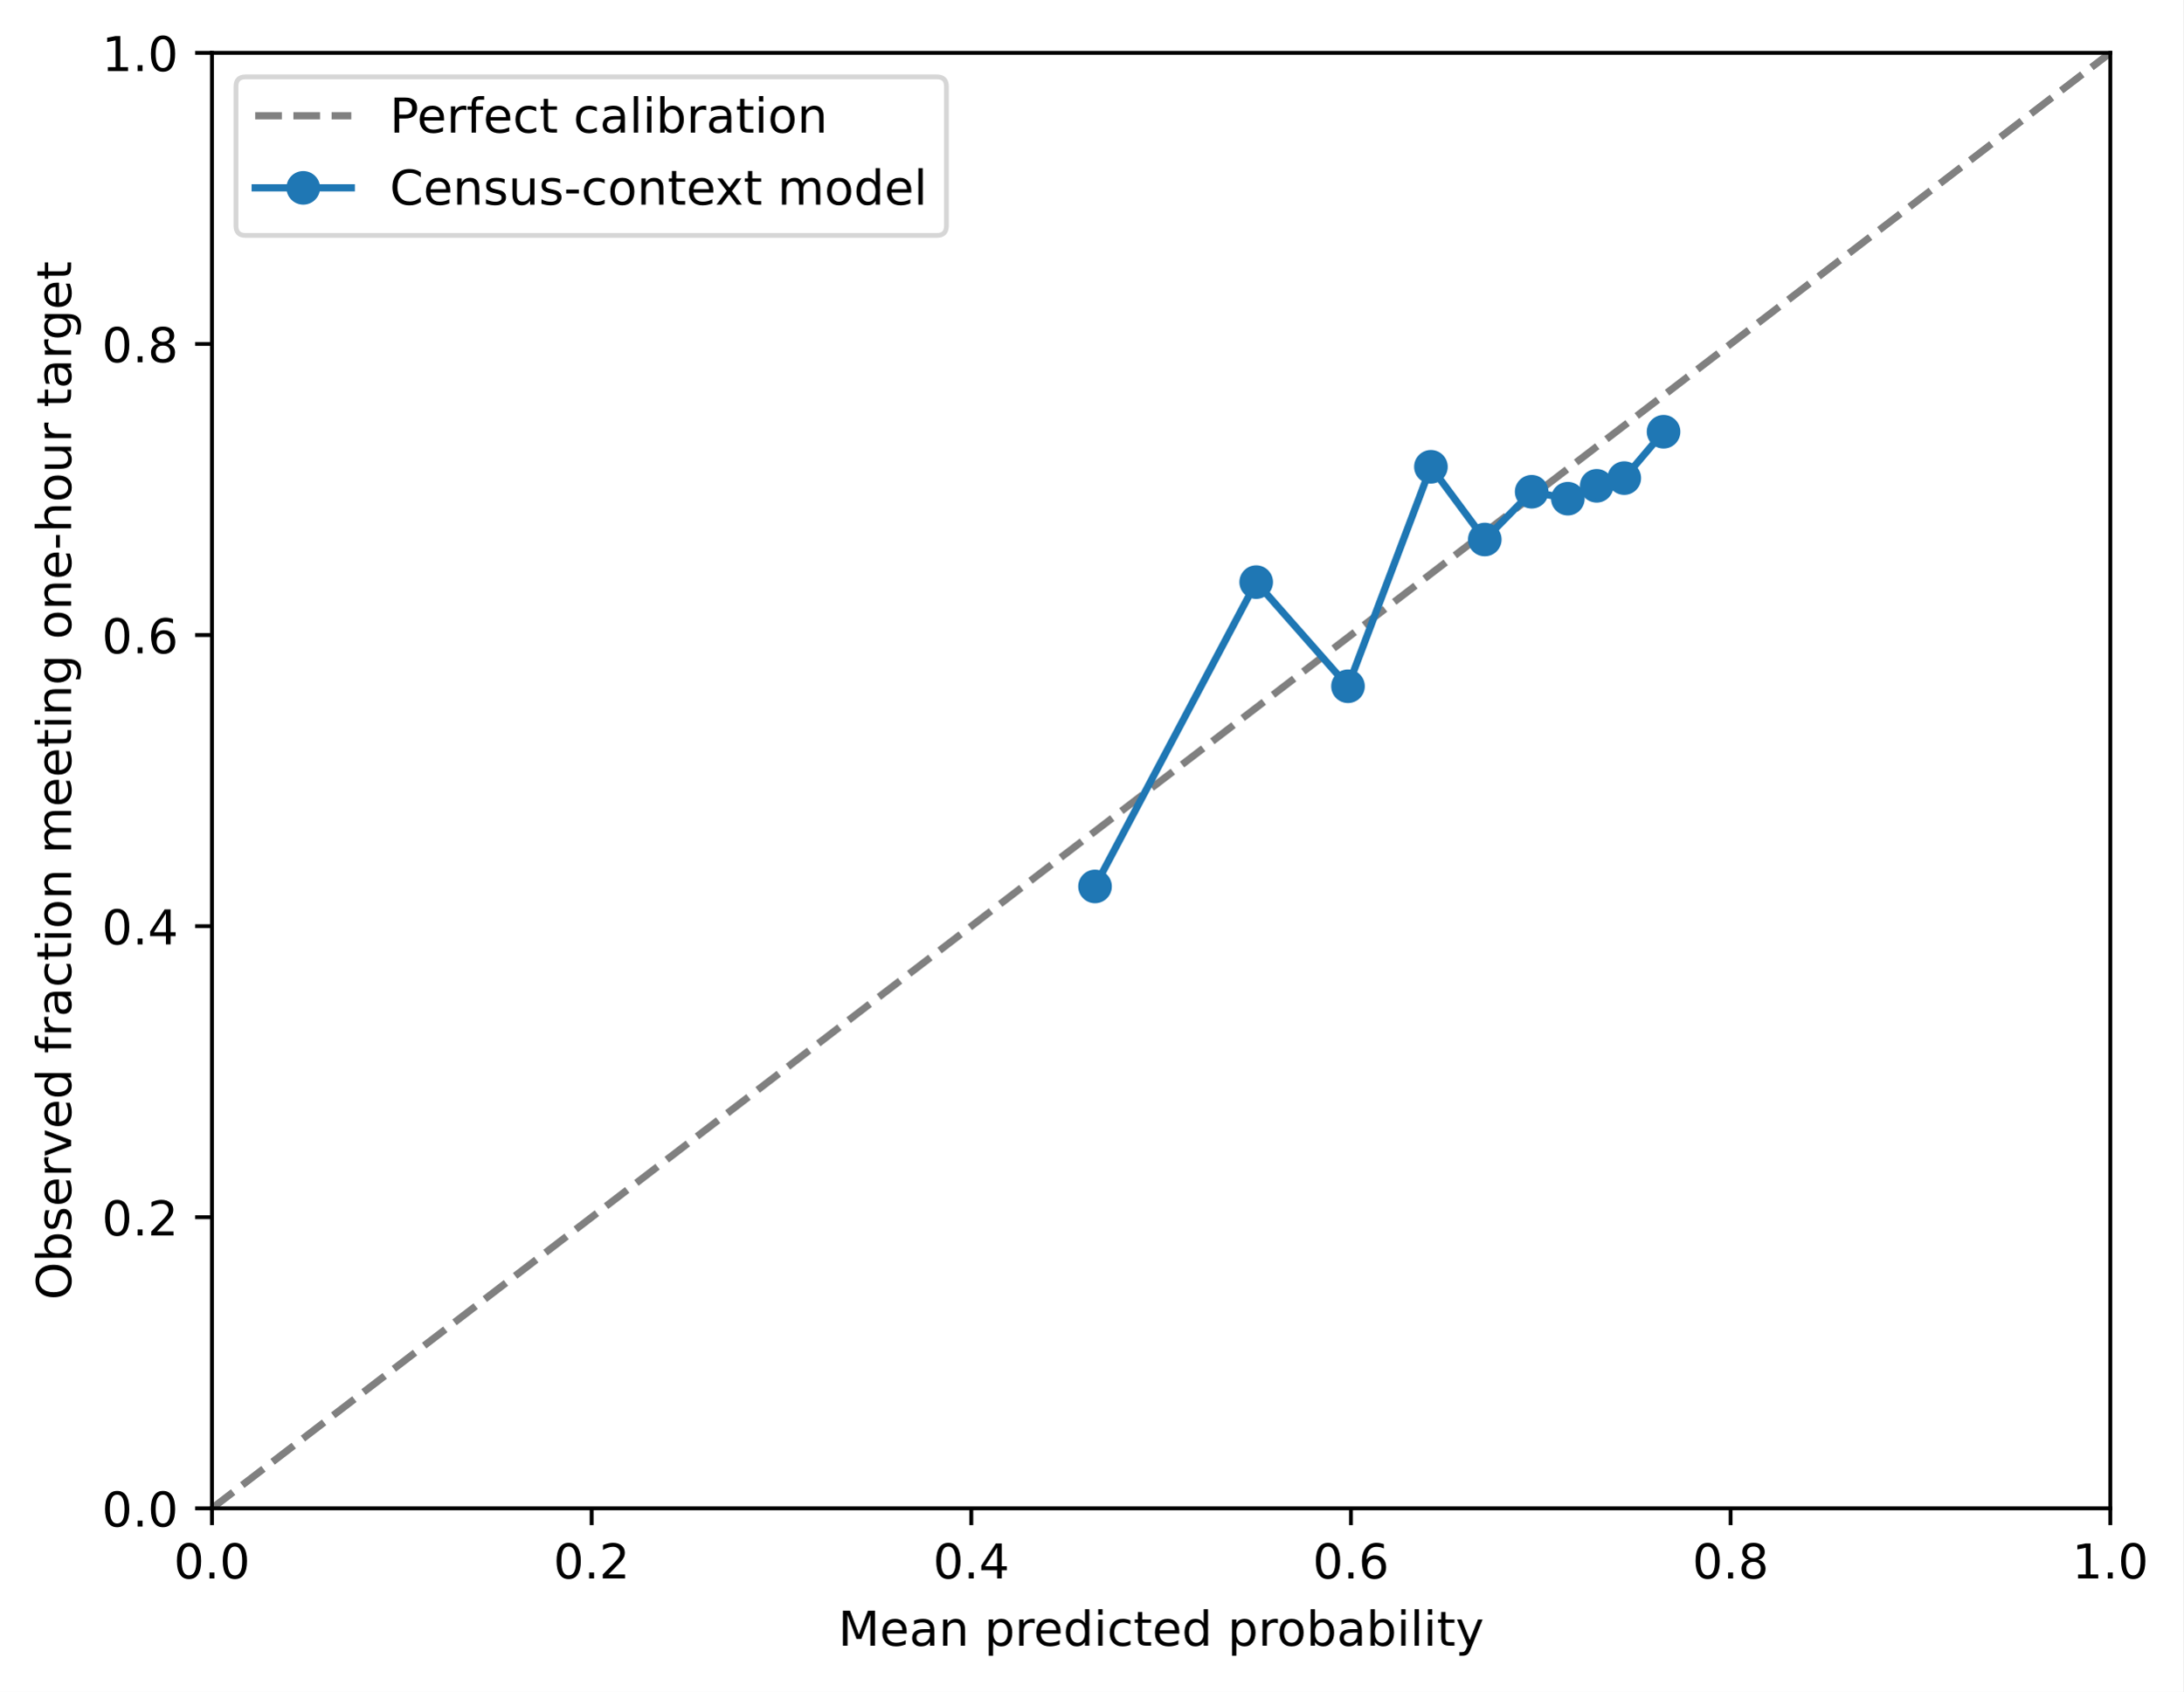
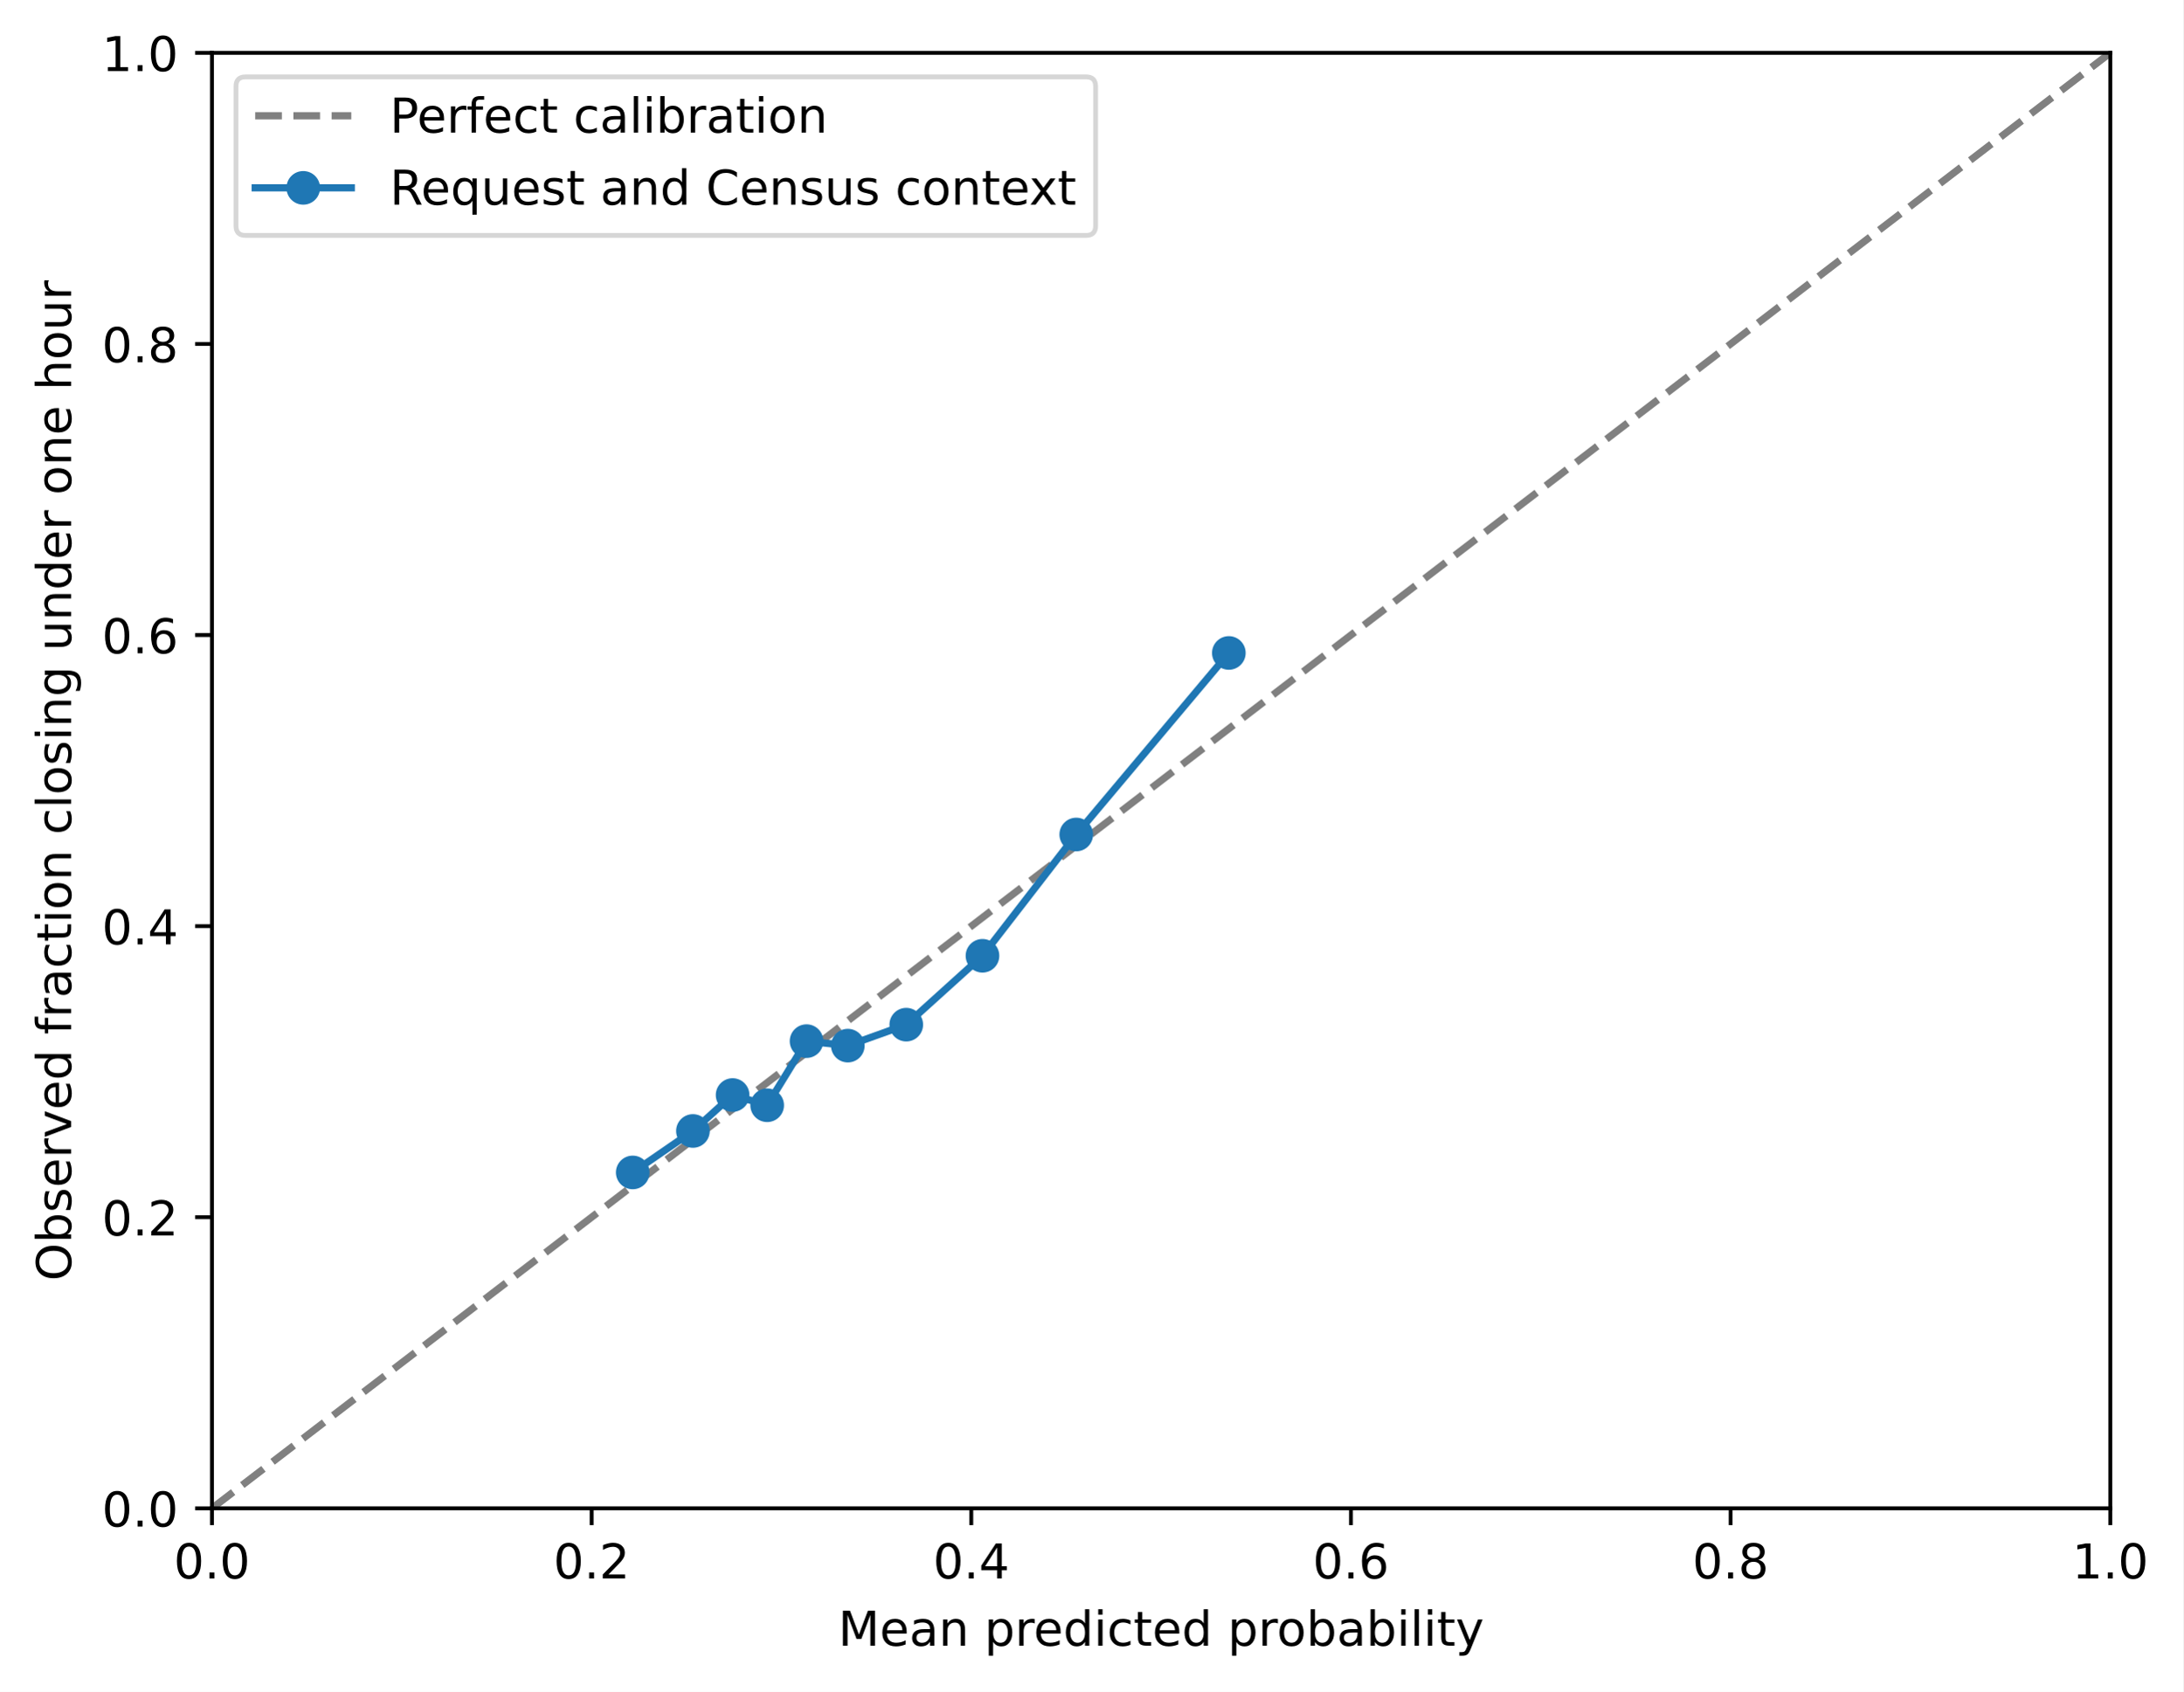
<svg xmlns="http://www.w3.org/2000/svg" xmlns:xlink="http://www.w3.org/1999/xlink" width="454.303pt" height="352.148pt" viewBox="0 0 454.303 352.148" version="1.1">
  <defs>
    <style type="text/css">*{stroke-linejoin: round; stroke-linecap: butt}</style>
  </defs>
  <g id="figure_1">
    <g id="patch_1">
      <path d="M 0 352.148  L 454.303 352.148  L 454.303 0  L 0 0  z " style="fill: #ffffff" />
    </g>
    <g id="axes_1">
      <g id="patch_2">
        <path d="M 44.104 313.948  L 439.152 313.948  L 439.152 10.999  L 44.104 10.999  z " style="fill: #ffffff" />
      </g>
      <g id="matplotlib.axis_1">
        <g id="xtick_1">
          <g id="line2d_1">
            <defs>
-               <path id="m0e00aff0df" d="M 0 0  L 0 3.5  " style="stroke: #000000; stroke-width: 0.8" />
-             </defs>
-             <g>
-               <use xlink:href="#m0e00aff0df" x="44.104" y="313.948" style="stroke: #000000; stroke-width: 0.8" />
+               <path id="m2493b8c29c" d="M 0 0  L 0 3.5  " style="stroke: #000000; stroke-width: 0.8" />
+             </defs>
+             <g>
+               <use xlink:href="#m2493b8c29c" x="44.104" y="313.948" style="stroke: #000000; stroke-width: 0.8" />
            </g>
          </g>
          <g id="text_1">
            <g transform="translate(36.15234 328.5453) scale(0.1 -0.1)">
              <defs>
                <path id="DejaVuSans-13" d="M 2034 4250  Q 1547 4250 1301 3770  Q 1056 3291 1056 2328  Q 1056 1369 1301 889  Q 1547 409 2034 409  Q 2525 409 2770 889  Q 3016 1369 3016 2328  Q 3016 3291 2770 3770  Q 2525 4250 2034 4250  z M 2034 4750  Q 2819 4750 3233 4129  Q 3647 3509 3647 2328  Q 3647 1150 3233 529  Q 2819 -91 2034 -91  Q 1250 -91 836 529  Q 422 1150 422 2328  Q 422 3509 836 4129  Q 1250 4750 2034 4750  z " transform="scale(0.015625)" />
                <path id="DejaVuSans-11" d="M 684 794  L 1344 794  L 1344 0  L 684 0  L 684 794  z " transform="scale(0.015625)" />
              </defs>
              <use xlink:href="#DejaVuSans-13" />
              <use xlink:href="#DejaVuSans-11" transform="translate(63.625 0)" />
              <use xlink:href="#DejaVuSans-13" transform="translate(95.40625 0)" />
            </g>
          </g>
        </g>
        <g id="xtick_2">
          <g id="line2d_2">
            <g>
-               <use xlink:href="#m0e00aff0df" x="123.113" y="313.948" style="stroke: #000000; stroke-width: 0.8" />
+               <use xlink:href="#m2493b8c29c" x="123.113" y="313.948" style="stroke: #000000; stroke-width: 0.8" />
            </g>
          </g>
          <g id="text_2">
            <g transform="translate(115.1619 328.5453) scale(0.1 -0.1)">
              <defs>
                <path id="DejaVuSans-15" d="M 1228 531  L 3431 531  L 3431 0  L 469 0  L 469 531  Q 828 903 1448 1529  Q 2069 2156 2228 2338  Q 2531 2678 2651 2914  Q 2772 3150 2772 3378  Q 2772 3750 2511 3984  Q 2250 4219 1831 4219  Q 1534 4219 1204 4116  Q 875 4013 500 3803  L 500 4441  Q 881 4594 1212 4672  Q 1544 4750 1819 4750  Q 2544 4750 2975 4387  Q 3406 4025 3406 3419  Q 3406 3131 3298 2873  Q 3191 2616 2906 2266  Q 2828 2175 2409 1742  Q 1991 1309 1228 531  z " transform="scale(0.015625)" />
              </defs>
              <use xlink:href="#DejaVuSans-13" />
              <use xlink:href="#DejaVuSans-11" transform="translate(63.625 0)" />
              <use xlink:href="#DejaVuSans-15" transform="translate(95.40625 0)" />
            </g>
          </g>
        </g>
        <g id="xtick_3">
          <g id="line2d_3">
            <g>
-               <use xlink:href="#m0e00aff0df" x="202.123" y="313.948" style="stroke: #000000; stroke-width: 0.8" />
+               <use xlink:href="#m2493b8c29c" x="202.123" y="313.948" style="stroke: #000000; stroke-width: 0.8" />
            </g>
          </g>
          <g id="text_3">
            <g transform="translate(194.1714 328.5453) scale(0.1 -0.1)">
              <defs>
                <path id="DejaVuSans-17" d="M 2419 4116  L 825 1625  L 2419 1625  L 2419 4116  z M 2253 4666  L 3047 4666  L 3047 1625  L 3713 1625  L 3713 1100  L 3047 1100  L 3047 0  L 2419 0  L 2419 1100  L 313 1100  L 313 1709  L 2253 4666  z " transform="scale(0.015625)" />
              </defs>
              <use xlink:href="#DejaVuSans-13" />
              <use xlink:href="#DejaVuSans-11" transform="translate(63.625 0)" />
              <use xlink:href="#DejaVuSans-17" transform="translate(95.40625 0)" />
            </g>
          </g>
        </g>
        <g id="xtick_4">
          <g id="line2d_4">
            <g>
-               <use xlink:href="#m0e00aff0df" x="281.132" y="313.948" style="stroke: #000000; stroke-width: 0.8" />
+               <use xlink:href="#m2493b8c29c" x="281.132" y="313.948" style="stroke: #000000; stroke-width: 0.8" />
            </g>
          </g>
          <g id="text_4">
            <g transform="translate(273.1809 328.5453) scale(0.1 -0.1)">
              <defs>
                <path id="DejaVuSans-19" d="M 2113 2584  Q 1688 2584 1439 2293  Q 1191 2003 1191 1497  Q 1191 994 1439 701  Q 1688 409 2113 409  Q 2538 409 2786 701  Q 3034 994 3034 1497  Q 3034 2003 2786 2293  Q 2538 2584 2113 2584  z M 3366 4563  L 3366 3988  Q 3128 4100 2886 4159  Q 2644 4219 2406 4219  Q 1781 4219 1451 3797  Q 1122 3375 1075 2522  Q 1259 2794 1537 2939  Q 1816 3084 2150 3084  Q 2853 3084 3261 2657  Q 3669 2231 3669 1497  Q 3669 778 3244 343  Q 2819 -91 2113 -91  Q 1303 -91 875 529  Q 447 1150 447 2328  Q 447 3434 972 4092  Q 1497 4750 2381 4750  Q 2619 4750 2861 4703  Q 3103 4656 3366 4563  z " transform="scale(0.015625)" />
              </defs>
              <use xlink:href="#DejaVuSans-13" />
              <use xlink:href="#DejaVuSans-11" transform="translate(63.625 0)" />
              <use xlink:href="#DejaVuSans-19" transform="translate(95.40625 0)" />
            </g>
          </g>
        </g>
        <g id="xtick_5">
          <g id="line2d_5">
            <g>
-               <use xlink:href="#m0e00aff0df" x="360.142" y="313.948" style="stroke: #000000; stroke-width: 0.8" />
+               <use xlink:href="#m2493b8c29c" x="360.142" y="313.948" style="stroke: #000000; stroke-width: 0.8" />
            </g>
          </g>
          <g id="text_5">
            <g transform="translate(352.1905 328.5453) scale(0.1 -0.1)">
              <defs>
                <path id="DejaVuSans-1b" d="M 2034 2216  Q 1584 2216 1326 1975  Q 1069 1734 1069 1313  Q 1069 891 1326 650  Q 1584 409 2034 409  Q 2484 409 2743 651  Q 3003 894 3003 1313  Q 3003 1734 2745 1975  Q 2488 2216 2034 2216  z M 1403 2484  Q 997 2584 770 2862  Q 544 3141 544 3541  Q 544 4100 942 4425  Q 1341 4750 2034 4750  Q 2731 4750 3128 4425  Q 3525 4100 3525 3541  Q 3525 3141 3298 2862  Q 3072 2584 2669 2484  Q 3125 2378 3379 2068  Q 3634 1759 3634 1313  Q 3634 634 3220 271  Q 2806 -91 2034 -91  Q 1263 -91 848 271  Q 434 634 434 1313  Q 434 1759 690 2068  Q 947 2378 1403 2484  z M 1172 3481  Q 1172 3119 1398 2916  Q 1625 2713 2034 2713  Q 2441 2713 2670 2916  Q 2900 3119 2900 3481  Q 2900 3844 2670 4047  Q 2441 4250 2034 4250  Q 1625 4250 1398 4047  Q 1172 3844 1172 3481  z " transform="scale(0.015625)" />
              </defs>
              <use xlink:href="#DejaVuSans-13" />
              <use xlink:href="#DejaVuSans-11" transform="translate(63.625 0)" />
              <use xlink:href="#DejaVuSans-1b" transform="translate(95.40625 0)" />
            </g>
          </g>
        </g>
        <g id="xtick_6">
          <g id="line2d_6">
            <g>
-               <use xlink:href="#m0e00aff0df" x="439.152" y="313.948" style="stroke: #000000; stroke-width: 0.8" />
+               <use xlink:href="#m2493b8c29c" x="439.152" y="313.948" style="stroke: #000000; stroke-width: 0.8" />
            </g>
          </g>
          <g id="text_6">
            <g transform="translate(431.2 328.5453) scale(0.1 -0.1)">
              <defs>
                <path id="DejaVuSans-14" d="M 794 531  L 1825 531  L 1825 4091  L 703 3866  L 703 4441  L 1819 4666  L 2450 4666  L 2450 531  L 3481 531  L 3481 0  L 794 0  L 794 531  z " transform="scale(0.015625)" />
              </defs>
              <use xlink:href="#DejaVuSans-14" />
              <use xlink:href="#DejaVuSans-11" transform="translate(63.625 0)" />
              <use xlink:href="#DejaVuSans-13" transform="translate(95.40625 0)" />
            </g>
          </g>
        </g>
        <g id="text_7">
          <g transform="translate(174.4285 342.5461) scale(0.1 -0.1)">
            <defs>
              <path id="DejaVuSans-30" d="M 628 4666  L 1569 4666  L 2759 1491  L 3956 4666  L 4897 4666  L 4897 0  L 4281 0  L 4281 4097  L 3078 897  L 2444 897  L 1241 4097  L 1241 0  L 628 0  L 628 4666  z " transform="scale(0.015625)" />
              <path id="DejaVuSans-48" d="M 3597 1894  L 3597 1613  L 953 1613  Q 991 1019 1311 708  Q 1631 397 2203 397  Q 2534 397 2845 478  Q 3156 559 3463 722  L 3463 178  Q 3153 47 2828 -22  Q 2503 -91 2169 -91  Q 1331 -91 842 396  Q 353 884 353 1716  Q 353 2575 817 3079  Q 1281 3584 2069 3584  Q 2775 3584 3186 3129  Q 3597 2675 3597 1894  z M 3022 2063  Q 3016 2534 2758 2815  Q 2500 3097 2075 3097  Q 1594 3097 1305 2825  Q 1016 2553 972 2059  L 3022 2063  z " transform="scale(0.015625)" />
              <path id="DejaVuSans-44" d="M 2194 1759  Q 1497 1759 1228 1600  Q 959 1441 959 1056  Q 959 750 1161 570  Q 1363 391 1709 391  Q 2188 391 2477 730  Q 2766 1069 2766 1631  L 2766 1759  L 2194 1759  z M 3341 1997  L 3341 0  L 2766 0  L 2766 531  Q 2569 213 2275 61  Q 1981 -91 1556 -91  Q 1019 -91 701 211  Q 384 513 384 1019  Q 384 1609 779 1909  Q 1175 2209 1959 2209  L 2766 2209  L 2766 2266  Q 2766 2663 2505 2880  Q 2244 3097 1772 3097  Q 1472 3097 1187 3025  Q 903 2953 641 2809  L 641 3341  Q 956 3463 1253 3523  Q 1550 3584 1831 3584  Q 2591 3584 2966 3190  Q 3341 2797 3341 1997  z " transform="scale(0.015625)" />
              <path id="DejaVuSans-51" d="M 3513 2113  L 3513 0  L 2938 0  L 2938 2094  Q 2938 2591 2744 2837  Q 2550 3084 2163 3084  Q 1697 3084 1428 2787  Q 1159 2491 1159 1978  L 1159 0  L 581 0  L 581 3500  L 1159 3500  L 1159 2956  Q 1366 3272 1645 3428  Q 1925 3584 2291 3584  Q 2894 3584 3203 3211  Q 3513 2838 3513 2113  z " transform="scale(0.015625)" />
              <path id="DejaVuSans-3" transform="scale(0.015625)" />
              <path id="DejaVuSans-53" d="M 1159 525  L 1159 -1331  L 581 -1331  L 581 3500  L 1159 3500  L 1159 2969  Q 1341 3281 1617 3432  Q 1894 3584 2278 3584  Q 2916 3584 3314 3078  Q 3713 2572 3713 1747  Q 3713 922 3314 415  Q 2916 -91 2278 -91  Q 1894 -91 1617 61  Q 1341 213 1159 525  z M 3116 1747  Q 3116 2381 2855 2742  Q 2594 3103 2138 3103  Q 1681 3103 1420 2742  Q 1159 2381 1159 1747  Q 1159 1113 1420 752  Q 1681 391 2138 391  Q 2594 391 2855 752  Q 3116 1113 3116 1747  z " transform="scale(0.015625)" />
              <path id="DejaVuSans-55" d="M 2631 2963  Q 2534 3019 2420 3045  Q 2306 3072 2169 3072  Q 1681 3072 1420 2755  Q 1159 2438 1159 1844  L 1159 0  L 581 0  L 581 3500  L 1159 3500  L 1159 2956  Q 1341 3275 1631 3429  Q 1922 3584 2338 3584  Q 2397 3584 2469 3576  Q 2541 3569 2628 3553  L 2631 2963  z " transform="scale(0.015625)" />
              <path id="DejaVuSans-47" d="M 2906 2969  L 2906 4863  L 3481 4863  L 3481 0  L 2906 0  L 2906 525  Q 2725 213 2448 61  Q 2172 -91 1784 -91  Q 1150 -91 751 415  Q 353 922 353 1747  Q 353 2572 751 3078  Q 1150 3584 1784 3584  Q 2172 3584 2448 3432  Q 2725 3281 2906 2969  z M 947 1747  Q 947 1113 1208 752  Q 1469 391 1925 391  Q 2381 391 2643 752  Q 2906 1113 2906 1747  Q 2906 2381 2643 2742  Q 2381 3103 1925 3103  Q 1469 3103 1208 2742  Q 947 2381 947 1747  z " transform="scale(0.015625)" />
              <path id="DejaVuSans-4c" d="M 603 3500  L 1178 3500  L 1178 0  L 603 0  L 603 3500  z M 603 4863  L 1178 4863  L 1178 4134  L 603 4134  L 603 4863  z " transform="scale(0.015625)" />
              <path id="DejaVuSans-46" d="M 3122 3366  L 3122 2828  Q 2878 2963 2633 3030  Q 2388 3097 2138 3097  Q 1578 3097 1268 2742  Q 959 2388 959 1747  Q 959 1106 1268 751  Q 1578 397 2138 397  Q 2388 397 2633 464  Q 2878 531 3122 666  L 3122 134  Q 2881 22 2623 -34  Q 2366 -91 2075 -91  Q 1284 -91 818 406  Q 353 903 353 1747  Q 353 2603 823 3093  Q 1294 3584 2113 3584  Q 2378 3584 2631 3529  Q 2884 3475 3122 3366  z " transform="scale(0.015625)" />
              <path id="DejaVuSans-57" d="M 1172 4494  L 1172 3500  L 2356 3500  L 2356 3053  L 1172 3053  L 1172 1153  Q 1172 725 1289 603  Q 1406 481 1766 481  L 2356 481  L 2356 0  L 1766 0  Q 1100 0 847 248  Q 594 497 594 1153  L 594 3053  L 172 3053  L 172 3500  L 594 3500  L 594 4494  L 1172 4494  z " transform="scale(0.015625)" />
              <path id="DejaVuSans-52" d="M 1959 3097  Q 1497 3097 1228 2736  Q 959 2375 959 1747  Q 959 1119 1226 758  Q 1494 397 1959 397  Q 2419 397 2687 759  Q 2956 1122 2956 1747  Q 2956 2369 2687 2733  Q 2419 3097 1959 3097  z M 1959 3584  Q 2709 3584 3137 3096  Q 3566 2609 3566 1747  Q 3566 888 3137 398  Q 2709 -91 1959 -91  Q 1206 -91 779 398  Q 353 888 353 1747  Q 353 2609 779 3096  Q 1206 3584 1959 3584  z " transform="scale(0.015625)" />
              <path id="DejaVuSans-45" d="M 3116 1747  Q 3116 2381 2855 2742  Q 2594 3103 2138 3103  Q 1681 3103 1420 2742  Q 1159 2381 1159 1747  Q 1159 1113 1420 752  Q 1681 391 2138 391  Q 2594 391 2855 752  Q 3116 1113 3116 1747  z M 1159 2969  Q 1341 3281 1617 3432  Q 1894 3584 2278 3584  Q 2916 3584 3314 3078  Q 3713 2572 3713 1747  Q 3713 922 3314 415  Q 2916 -91 2278 -91  Q 1894 -91 1617 61  Q 1341 213 1159 525  L 1159 0  L 581 0  L 581 4863  L 1159 4863  L 1159 2969  z " transform="scale(0.015625)" />
              <path id="DejaVuSans-4f" d="M 603 4863  L 1178 4863  L 1178 0  L 603 0  L 603 4863  z " transform="scale(0.015625)" />
              <path id="DejaVuSans-5c" d="M 2059 -325  Q 1816 -950 1584 -1140  Q 1353 -1331 966 -1331  L 506 -1331  L 506 -850  L 844 -850  Q 1081 -850 1212 -737  Q 1344 -625 1503 -206  L 1606 56  L 191 3500  L 800 3500  L 1894 763  L 2988 3500  L 3597 3500  L 2059 -325  z " transform="scale(0.015625)" />
            </defs>
            <use xlink:href="#DejaVuSans-30" />
            <use xlink:href="#DejaVuSans-48" transform="translate(86.28125 0)" />
            <use xlink:href="#DejaVuSans-44" transform="translate(147.8125 0)" />
            <use xlink:href="#DejaVuSans-51" transform="translate(209.0938 0)" />
            <use xlink:href="#DejaVuSans-3" transform="translate(272.4688 0)" />
            <use xlink:href="#DejaVuSans-53" transform="translate(304.25 0)" />
            <use xlink:href="#DejaVuSans-55" transform="translate(367.7344 0)" />
            <use xlink:href="#DejaVuSans-48" transform="translate(406.6406 0)" />
            <use xlink:href="#DejaVuSans-47" transform="translate(468.1719 0)" />
            <use xlink:href="#DejaVuSans-4c" transform="translate(531.6562 0)" />
            <use xlink:href="#DejaVuSans-46" transform="translate(559.4375 0)" />
            <use xlink:href="#DejaVuSans-57" transform="translate(614.4219 0)" />
            <use xlink:href="#DejaVuSans-48" transform="translate(653.625 0)" />
            <use xlink:href="#DejaVuSans-47" transform="translate(715.1562 0)" />
            <use xlink:href="#DejaVuSans-3" transform="translate(778.6406 0)" />
            <use xlink:href="#DejaVuSans-53" transform="translate(810.4219 0)" />
            <use xlink:href="#DejaVuSans-55" transform="translate(873.9062 0)" />
            <use xlink:href="#DejaVuSans-52" transform="translate(912.8125 0)" />
            <use xlink:href="#DejaVuSans-45" transform="translate(974 0)" />
            <use xlink:href="#DejaVuSans-44" transform="translate(1037.484 0)" />
            <use xlink:href="#DejaVuSans-45" transform="translate(1098.766 0)" />
            <use xlink:href="#DejaVuSans-4c" transform="translate(1162.25 0)" />
            <use xlink:href="#DejaVuSans-4f" transform="translate(1190.031 0)" />
            <use xlink:href="#DejaVuSans-4c" transform="translate(1217.812 0)" />
            <use xlink:href="#DejaVuSans-57" transform="translate(1245.594 0)" />
            <use xlink:href="#DejaVuSans-5c" transform="translate(1284.797 0)" />
          </g>
        </g>
      </g>
      <g id="matplotlib.axis_2">
        <g id="ytick_1">
          <g id="line2d_7">
            <defs>
-               <path id="m638c52fefd" d="M 0 0  L -3.5 0  " style="stroke: #000000; stroke-width: 0.8" />
-             </defs>
-             <g>
-               <use xlink:href="#m638c52fefd" x="44.104" y="313.948" style="stroke: #000000; stroke-width: 0.8" />
+               <path id="mdb72e6bd2b" d="M 0 0  L -3.5 0  " style="stroke: #000000; stroke-width: 0.8" />
+             </defs>
+             <g>
+               <use xlink:href="#mdb72e6bd2b" x="44.104" y="313.948" style="stroke: #000000; stroke-width: 0.8" />
            </g>
          </g>
          <g id="text_8">
            <g transform="translate(21.20078 317.7465) scale(0.1 -0.1)">
              <use xlink:href="#DejaVuSans-13" />
              <use xlink:href="#DejaVuSans-11" transform="translate(63.625 0)" />
              <use xlink:href="#DejaVuSans-13" transform="translate(95.40625 0)" />
            </g>
          </g>
        </g>
        <g id="ytick_2">
          <g id="line2d_8">
            <g>
-               <use xlink:href="#m638c52fefd" x="44.104" y="253.358" style="stroke: #000000; stroke-width: 0.8" />
+               <use xlink:href="#mdb72e6bd2b" x="44.104" y="253.358" style="stroke: #000000; stroke-width: 0.8" />
            </g>
          </g>
          <g id="text_9">
            <g transform="translate(21.20078 257.1567) scale(0.1 -0.1)">
              <use xlink:href="#DejaVuSans-13" />
              <use xlink:href="#DejaVuSans-11" transform="translate(63.625 0)" />
              <use xlink:href="#DejaVuSans-15" transform="translate(95.40625 0)" />
            </g>
          </g>
        </g>
        <g id="ytick_3">
          <g id="line2d_9">
            <g>
-               <use xlink:href="#m638c52fefd" x="44.104" y="192.768" style="stroke: #000000; stroke-width: 0.8" />
+               <use xlink:href="#mdb72e6bd2b" x="44.104" y="192.768" style="stroke: #000000; stroke-width: 0.8" />
            </g>
          </g>
          <g id="text_10">
            <g transform="translate(21.20078 196.567) scale(0.1 -0.1)">
              <use xlink:href="#DejaVuSans-13" />
              <use xlink:href="#DejaVuSans-11" transform="translate(63.625 0)" />
              <use xlink:href="#DejaVuSans-17" transform="translate(95.40625 0)" />
            </g>
          </g>
        </g>
        <g id="ytick_4">
          <g id="line2d_10">
            <g>
-               <use xlink:href="#m638c52fefd" x="44.104" y="132.178" style="stroke: #000000; stroke-width: 0.8" />
+               <use xlink:href="#mdb72e6bd2b" x="44.104" y="132.178" style="stroke: #000000; stroke-width: 0.8" />
            </g>
          </g>
          <g id="text_11">
            <g transform="translate(21.20078 135.9772) scale(0.1 -0.1)">
              <use xlink:href="#DejaVuSans-13" />
              <use xlink:href="#DejaVuSans-11" transform="translate(63.625 0)" />
              <use xlink:href="#DejaVuSans-19" transform="translate(95.40625 0)" />
            </g>
          </g>
        </g>
        <g id="ytick_5">
          <g id="line2d_11">
            <g>
-               <use xlink:href="#m638c52fefd" x="44.104" y="71.589" style="stroke: #000000; stroke-width: 0.8" />
+               <use xlink:href="#mdb72e6bd2b" x="44.104" y="71.589" style="stroke: #000000; stroke-width: 0.8" />
            </g>
          </g>
          <g id="text_12">
            <g transform="translate(21.20078 75.38742) scale(0.1 -0.1)">
              <use xlink:href="#DejaVuSans-13" />
              <use xlink:href="#DejaVuSans-11" transform="translate(63.625 0)" />
              <use xlink:href="#DejaVuSans-1b" transform="translate(95.40625 0)" />
            </g>
          </g>
        </g>
        <g id="ytick_6">
          <g id="line2d_12">
            <g>
-               <use xlink:href="#m638c52fefd" x="44.104" y="10.999" style="stroke: #000000; stroke-width: 0.8" />
+               <use xlink:href="#mdb72e6bd2b" x="44.104" y="10.999" style="stroke: #000000; stroke-width: 0.8" />
            </g>
          </g>
          <g id="text_13">
            <g transform="translate(21.20078 14.79766) scale(0.1 -0.1)">
              <use xlink:href="#DejaVuSans-14" />
              <use xlink:href="#DejaVuSans-11" transform="translate(63.625 0)" />
              <use xlink:href="#DejaVuSans-13" transform="translate(95.40625 0)" />
            </g>
          </g>
        </g>
        <g id="text_14">
-           <g transform="translate(14.79844 270.5725) rotate(-90) scale(0.1 -0.1)">
+           <g transform="translate(14.79844 266.617) rotate(-90) scale(0.1 -0.1)">
            <defs>
              <path id="DejaVuSans-32" d="M 2522 4238  Q 1834 4238 1429 3725  Q 1025 3213 1025 2328  Q 1025 1447 1429 934  Q 1834 422 2522 422  Q 3209 422 3611 934  Q 4013 1447 4013 2328  Q 4013 3213 3611 3725  Q 3209 4238 2522 4238  z M 2522 4750  Q 3503 4750 4090 4092  Q 4678 3434 4678 2328  Q 4678 1225 4090 567  Q 3503 -91 2522 -91  Q 1538 -91 948 565  Q 359 1222 359 2328  Q 359 3434 948 4092  Q 1538 4750 2522 4750  z " transform="scale(0.015625)" />
              <path id="DejaVuSans-56" d="M 2834 3397  L 2834 2853  Q 2591 2978 2328 3040  Q 2066 3103 1784 3103  Q 1356 3103 1142 2972  Q 928 2841 928 2578  Q 928 2378 1081 2264  Q 1234 2150 1697 2047  L 1894 2003  Q 2506 1872 2764 1633  Q 3022 1394 3022 966  Q 3022 478 2636 193  Q 2250 -91 1575 -91  Q 1294 -91 989 -36  Q 684 19 347 128  L 347 722  Q 666 556 975 473  Q 1284 391 1588 391  Q 1994 391 2212 530  Q 2431 669 2431 922  Q 2431 1156 2273 1281  Q 2116 1406 1581 1522  L 1381 1569  Q 847 1681 609 1914  Q 372 2147 372 2553  Q 372 3047 722 3315  Q 1072 3584 1716 3584  Q 2034 3584 2315 3537  Q 2597 3491 2834 3397  z " transform="scale(0.015625)" />
              <path id="DejaVuSans-59" d="M 191 3500  L 800 3500  L 1894 563  L 2988 3500  L 3597 3500  L 2284 0  L 1503 0  L 191 3500  z " transform="scale(0.015625)" />
              <path id="DejaVuSans-49" d="M 2375 4863  L 2375 4384  L 1825 4384  Q 1516 4384 1395 4259  Q 1275 4134 1275 3809  L 1275 3500  L 2222 3500  L 2222 3053  L 1275 3053  L 1275 0  L 697 0  L 697 3053  L 147 3053  L 147 3500  L 697 3500  L 697 3744  Q 697 4328 969 4595  Q 1241 4863 1831 4863  L 2375 4863  z " transform="scale(0.015625)" />
-               <path id="DejaVuSans-50" d="M 3328 2828  Q 3544 3216 3844 3400  Q 4144 3584 4550 3584  Q 5097 3584 5394 3201  Q 5691 2819 5691 2113  L 5691 0  L 5113 0  L 5113 2094  Q 5113 2597 4934 2840  Q 4756 3084 4391 3084  Q 3944 3084 3684 2787  Q 3425 2491 3425 1978  L 3425 0  L 2847 0  L 2847 2094  Q 2847 2600 2669 2842  Q 2491 3084 2119 3084  Q 1678 3084 1418 2786  Q 1159 2488 1159 1978  L 1159 0  L 581 0  L 581 3500  L 1159 3500  L 1159 2956  Q 1356 3278 1631 3431  Q 1906 3584 2284 3584  Q 2666 3584 2933 3390  Q 3200 3197 3328 2828  z " transform="scale(0.015625)" />
              <path id="DejaVuSans-4a" d="M 2906 1791  Q 2906 2416 2648 2759  Q 2391 3103 1925 3103  Q 1463 3103 1205 2759  Q 947 2416 947 1791  Q 947 1169 1205 825  Q 1463 481 1925 481  Q 2391 481 2648 825  Q 2906 1169 2906 1791  z M 3481 434  Q 3481 -459 3084 -895  Q 2688 -1331 1869 -1331  Q 1566 -1331 1297 -1286  Q 1028 -1241 775 -1147  L 775 -588  Q 1028 -725 1275 -790  Q 1522 -856 1778 -856  Q 2344 -856 2625 -561  Q 2906 -266 2906 331  L 2906 616  Q 2728 306 2450 153  Q 2172 0 1784 0  Q 1141 0 747 490  Q 353 981 353 1791  Q 353 2603 747 3093  Q 1141 3584 1784 3584  Q 2172 3584 2450 3431  Q 2728 3278 2906 2969  L 2906 3500  L 3481 3500  L 3481 434  z " transform="scale(0.015625)" />
-               <path id="DejaVuSans-10" d="M 313 2009  L 1997 2009  L 1997 1497  L 313 1497  L 313 2009  z " transform="scale(0.015625)" />
+               <path id="DejaVuSans-58" d="M 544 1381  L 544 3500  L 1119 3500  L 1119 1403  Q 1119 906 1312 657  Q 1506 409 1894 409  Q 2359 409 2629 706  Q 2900 1003 2900 1516  L 2900 3500  L 3475 3500  L 3475 0  L 2900 0  L 2900 538  Q 2691 219 2414 64  Q 2138 -91 1772 -91  Q 1169 -91 856 284  Q 544 659 544 1381  z M 1991 3584  L 1991 3584  z " transform="scale(0.015625)" />
              <path id="DejaVuSans-4b" d="M 3513 2113  L 3513 0  L 2938 0  L 2938 2094  Q 2938 2591 2744 2837  Q 2550 3084 2163 3084  Q 1697 3084 1428 2787  Q 1159 2491 1159 1978  L 1159 0  L 581 0  L 581 4863  L 1159 4863  L 1159 2956  Q 1366 3272 1645 3428  Q 1925 3584 2291 3584  Q 2894 3584 3203 3211  Q 3513 2838 3513 2113  z " transform="scale(0.015625)" />
-               <path id="DejaVuSans-58" d="M 544 1381  L 544 3500  L 1119 3500  L 1119 1403  Q 1119 906 1312 657  Q 1506 409 1894 409  Q 2359 409 2629 706  Q 2900 1003 2900 1516  L 2900 3500  L 3475 3500  L 3475 0  L 2900 0  L 2900 538  Q 2691 219 2414 64  Q 2138 -91 1772 -91  Q 1169 -91 856 284  Q 544 659 544 1381  z M 1991 3584  L 1991 3584  z " transform="scale(0.015625)" />
            </defs>
            <use xlink:href="#DejaVuSans-32" />
            <use xlink:href="#DejaVuSans-45" transform="translate(78.71875 0)" />
            <use xlink:href="#DejaVuSans-56" transform="translate(142.2031 0)" />
            <use xlink:href="#DejaVuSans-48" transform="translate(194.2969 0)" />
            <use xlink:href="#DejaVuSans-55" transform="translate(255.8281 0)" />
            <use xlink:href="#DejaVuSans-59" transform="translate(296.9375 0)" />
            <use xlink:href="#DejaVuSans-48" transform="translate(356.125 0)" />
            <use xlink:href="#DejaVuSans-47" transform="translate(417.6562 0)" />
            <use xlink:href="#DejaVuSans-3" transform="translate(481.1406 0)" />
            <use xlink:href="#DejaVuSans-49" transform="translate(512.9219 0)" />
            <use xlink:href="#DejaVuSans-55" transform="translate(548.125 0)" />
            <use xlink:href="#DejaVuSans-44" transform="translate(589.2344 0)" />
            <use xlink:href="#DejaVuSans-46" transform="translate(650.5156 0)" />
            <use xlink:href="#DejaVuSans-57" transform="translate(705.5 0)" />
            <use xlink:href="#DejaVuSans-4c" transform="translate(744.7031 0)" />
            <use xlink:href="#DejaVuSans-52" transform="translate(772.4844 0)" />
            <use xlink:href="#DejaVuSans-51" transform="translate(833.6719 0)" />
            <use xlink:href="#DejaVuSans-3" transform="translate(897.0469 0)" />
-             <use xlink:href="#DejaVuSans-50" transform="translate(928.8281 0)" />
-             <use xlink:href="#DejaVuSans-48" transform="translate(1026.234 0)" />
-             <use xlink:href="#DejaVuSans-48" transform="translate(1087.766 0)" />
-             <use xlink:href="#DejaVuSans-57" transform="translate(1149.297 0)" />
-             <use xlink:href="#DejaVuSans-4c" transform="translate(1188.5 0)" />
-             <use xlink:href="#DejaVuSans-51" transform="translate(1216.281 0)" />
-             <use xlink:href="#DejaVuSans-4a" transform="translate(1279.656 0)" />
-             <use xlink:href="#DejaVuSans-3" transform="translate(1343.141 0)" />
-             <use xlink:href="#DejaVuSans-52" transform="translate(1374.922 0)" />
-             <use xlink:href="#DejaVuSans-51" transform="translate(1436.109 0)" />
-             <use xlink:href="#DejaVuSans-48" transform="translate(1499.484 0)" />
-             <use xlink:href="#DejaVuSans-10" transform="translate(1561.016 0)" />
-             <use xlink:href="#DejaVuSans-4b" transform="translate(1597.094 0)" />
-             <use xlink:href="#DejaVuSans-52" transform="translate(1660.469 0)" />
-             <use xlink:href="#DejaVuSans-58" transform="translate(1721.656 0)" />
-             <use xlink:href="#DejaVuSans-55" transform="translate(1785.031 0)" />
-             <use xlink:href="#DejaVuSans-3" transform="translate(1826.141 0)" />
-             <use xlink:href="#DejaVuSans-57" transform="translate(1857.922 0)" />
-             <use xlink:href="#DejaVuSans-44" transform="translate(1897.125 0)" />
-             <use xlink:href="#DejaVuSans-55" transform="translate(1958.406 0)" />
-             <use xlink:href="#DejaVuSans-4a" transform="translate(1997.766 0)" />
-             <use xlink:href="#DejaVuSans-48" transform="translate(2061.25 0)" />
-             <use xlink:href="#DejaVuSans-57" transform="translate(2122.781 0)" />
+             <use xlink:href="#DejaVuSans-46" transform="translate(928.8281 0)" />
+             <use xlink:href="#DejaVuSans-4f" transform="translate(983.8125 0)" />
+             <use xlink:href="#DejaVuSans-52" transform="translate(1011.594 0)" />
+             <use xlink:href="#DejaVuSans-56" transform="translate(1072.781 0)" />
+             <use xlink:href="#DejaVuSans-4c" transform="translate(1124.875 0)" />
+             <use xlink:href="#DejaVuSans-51" transform="translate(1152.656 0)" />
+             <use xlink:href="#DejaVuSans-4a" transform="translate(1216.031 0)" />
+             <use xlink:href="#DejaVuSans-3" transform="translate(1279.516 0)" />
+             <use xlink:href="#DejaVuSans-58" transform="translate(1311.297 0)" />
+             <use xlink:href="#DejaVuSans-51" transform="translate(1374.672 0)" />
+             <use xlink:href="#DejaVuSans-47" transform="translate(1438.047 0)" />
+             <use xlink:href="#DejaVuSans-48" transform="translate(1501.531 0)" />
+             <use xlink:href="#DejaVuSans-55" transform="translate(1563.062 0)" />
+             <use xlink:href="#DejaVuSans-3" transform="translate(1604.172 0)" />
+             <use xlink:href="#DejaVuSans-52" transform="translate(1635.953 0)" />
+             <use xlink:href="#DejaVuSans-51" transform="translate(1697.141 0)" />
+             <use xlink:href="#DejaVuSans-48" transform="translate(1760.516 0)" />
+             <use xlink:href="#DejaVuSans-3" transform="translate(1822.047 0)" />
+             <use xlink:href="#DejaVuSans-4b" transform="translate(1853.828 0)" />
+             <use xlink:href="#DejaVuSans-52" transform="translate(1917.203 0)" />
+             <use xlink:href="#DejaVuSans-58" transform="translate(1978.391 0)" />
+             <use xlink:href="#DejaVuSans-55" transform="translate(2041.766 0)" />
          </g>
        </g>
      </g>
      <g id="line2d_13">
-         <path d="M 44.104 313.948  L 439.152 10.999  " clip-path="url(#pf656b1eeb1)" style="fill: none; stroke-dasharray: 5.55,2.4; stroke-dashoffset: 0; stroke: #808080; stroke-width: 1.5" />
+         <path d="M 44.104 313.948  L 439.152 10.999  " clip-path="url(#p55054874eb)" style="fill: none; stroke-dasharray: 5.55,2.4; stroke-dashoffset: 0; stroke: #808080; stroke-width: 1.5" />
      </g>
      <g id="line2d_14">
-         <path d="M 227.873 184.506  L 261.413 121.162  L 280.517 142.838  L 297.773 97.159  L 308.982 112.294  L 318.739 102.35  L 326.269 103.794  L 332.272 101.117  L 338.008 99.511  L 346.186 89.862  " clip-path="url(#pf656b1eeb1)" style="fill: none; stroke: #1f77b4; stroke-width: 1.5; stroke-linecap: square" />
+         <path d="M 131.668 244.036  L 144.196 235.405  L 152.452 227.925  L 159.646 230.054  L 167.84 216.705  L 176.429 217.64  L 188.591 213.275  L 204.452 198.939  L 223.966 173.694  L 255.72 135.907  " clip-path="url(#p55054874eb)" style="fill: none; stroke: #1f77b4; stroke-width: 1.5; stroke-linecap: square" />
        <defs>
-           <path id="mbbd6dfade6" d="M 0 3  C 0.796 3 1.559 2.684 2.121 2.121  C 2.684 1.559 3 0.796 3 0  C 3 -0.796 2.684 -1.559 2.121 -2.121  C 1.559 -2.684 0.796 -3 0 -3  C -0.796 -3 -1.559 -2.684 -2.121 -2.121  C -2.684 -1.559 -3 -0.796 -3 0  C -3 0.796 -2.684 1.559 -2.121 2.121  C -1.559 2.684 -0.796 3 0 3  z " style="stroke: #1f77b4" />
+           <path id="m647af2ec86" d="M 0 3  C 0.796 3 1.559 2.684 2.121 2.121  C 2.684 1.559 3 0.796 3 0  C 3 -0.796 2.684 -1.559 2.121 -2.121  C 1.559 -2.684 0.796 -3 0 -3  C -0.796 -3 -1.559 -2.684 -2.121 -2.121  C -2.684 -1.559 -3 -0.796 -3 0  C -3 0.796 -2.684 1.559 -2.121 2.121  C -1.559 2.684 -0.796 3 0 3  z " style="stroke: #1f77b4" />
        </defs>
-         <g clip-path="url(#pf656b1eeb1)">
-           <use xlink:href="#mbbd6dfade6" x="227.873" y="184.506" style="fill: #1f77b4; stroke: #1f77b4" />
-           <use xlink:href="#mbbd6dfade6" x="261.413" y="121.162" style="fill: #1f77b4; stroke: #1f77b4" />
-           <use xlink:href="#mbbd6dfade6" x="280.517" y="142.838" style="fill: #1f77b4; stroke: #1f77b4" />
-           <use xlink:href="#mbbd6dfade6" x="297.773" y="97.159" style="fill: #1f77b4; stroke: #1f77b4" />
-           <use xlink:href="#mbbd6dfade6" x="308.982" y="112.294" style="fill: #1f77b4; stroke: #1f77b4" />
-           <use xlink:href="#mbbd6dfade6" x="318.739" y="102.35" style="fill: #1f77b4; stroke: #1f77b4" />
-           <use xlink:href="#mbbd6dfade6" x="326.269" y="103.794" style="fill: #1f77b4; stroke: #1f77b4" />
-           <use xlink:href="#mbbd6dfade6" x="332.272" y="101.117" style="fill: #1f77b4; stroke: #1f77b4" />
-           <use xlink:href="#mbbd6dfade6" x="338.008" y="99.511" style="fill: #1f77b4; stroke: #1f77b4" />
-           <use xlink:href="#mbbd6dfade6" x="346.186" y="89.862" style="fill: #1f77b4; stroke: #1f77b4" />
+         <g clip-path="url(#p55054874eb)">
+           <use xlink:href="#m647af2ec86" x="131.668" y="244.036" style="fill: #1f77b4; stroke: #1f77b4" />
+           <use xlink:href="#m647af2ec86" x="144.196" y="235.405" style="fill: #1f77b4; stroke: #1f77b4" />
+           <use xlink:href="#m647af2ec86" x="152.452" y="227.925" style="fill: #1f77b4; stroke: #1f77b4" />
+           <use xlink:href="#m647af2ec86" x="159.646" y="230.054" style="fill: #1f77b4; stroke: #1f77b4" />
+           <use xlink:href="#m647af2ec86" x="167.84" y="216.705" style="fill: #1f77b4; stroke: #1f77b4" />
+           <use xlink:href="#m647af2ec86" x="176.429" y="217.64" style="fill: #1f77b4; stroke: #1f77b4" />
+           <use xlink:href="#m647af2ec86" x="188.591" y="213.275" style="fill: #1f77b4; stroke: #1f77b4" />
+           <use xlink:href="#m647af2ec86" x="204.452" y="198.939" style="fill: #1f77b4; stroke: #1f77b4" />
+           <use xlink:href="#m647af2ec86" x="223.966" y="173.694" style="fill: #1f77b4; stroke: #1f77b4" />
+           <use xlink:href="#m647af2ec86" x="255.72" y="135.907" style="fill: #1f77b4; stroke: #1f77b4" />
        </g>
      </g>
      <g id="patch_3">
        <path d="M 44.104 313.948  L 44.104 10.999  " style="fill: none; stroke: #000000; stroke-width: 0.8; stroke-linejoin: miter; stroke-linecap: square" />
      </g>
      <g id="patch_4">
        <path d="M 439.152 313.948  L 439.152 10.999  " style="fill: none; stroke: #000000; stroke-width: 0.8; stroke-linejoin: miter; stroke-linecap: square" />
      </g>
      <g id="patch_5">
        <path d="M 44.104 313.948  L 439.152 313.948  " style="fill: none; stroke: #000000; stroke-width: 0.8; stroke-linejoin: miter; stroke-linecap: square" />
      </g>
      <g id="patch_6">
        <path d="M 44.104 10.999  L 439.152 10.999  " style="fill: none; stroke: #000000; stroke-width: 0.8; stroke-linejoin: miter; stroke-linecap: square" />
      </g>
      <g id="legend_1">
        <g id="patch_7">
-           <path d="M 51.104 49  L 194.951 49  Q 196.951 49 196.951 47  L 196.951 17.999  Q 196.951 15.999 194.951 15.999  L 51.104 15.999  Q 49.104 15.999 49.104 17.999  L 49.104 47  Q 49.104 49 51.104 49  z " style="fill: #ffffff; opacity: 0.8; stroke: #cccccc; stroke-linejoin: miter" />
+           <path d="M 51.104 49  L 225.996 49  Q 227.996 49 227.996 47  L 227.996 17.999  Q 227.996 15.999 225.996 15.999  L 51.104 15.999  Q 49.104 15.999 49.104 17.999  L 49.104 47  Q 49.104 49 51.104 49  z " style="fill: #ffffff; opacity: 0.8; stroke: #cccccc; stroke-linejoin: miter" />
        </g>
        <g id="line2d_15">
          <path d="M 53.104 24.097  L 63.104 24.097  L 73.104 24.097  " style="fill: none; stroke-dasharray: 5.55,2.4; stroke-dashoffset: 0; stroke: #808080; stroke-width: 1.5" />
        </g>
        <g id="text_15">
          <g transform="translate(81.10391 27.59727) scale(0.1 -0.1)">
            <defs>
              <path id="DejaVuSans-33" d="M 1259 4147  L 1259 2394  L 2053 2394  Q 2494 2394 2734 2622  Q 2975 2850 2975 3272  Q 2975 3691 2734 3919  Q 2494 4147 2053 4147  L 1259 4147  z M 628 4666  L 2053 4666  Q 2838 4666 3239 4311  Q 3641 3956 3641 3272  Q 3641 2581 3239 2228  Q 2838 1875 2053 1875  L 1259 1875  L 1259 0  L 628 0  L 628 4666  z " transform="scale(0.015625)" />
            </defs>
            <use xlink:href="#DejaVuSans-33" />
            <use xlink:href="#DejaVuSans-48" transform="translate(56.73438 0)" />
            <use xlink:href="#DejaVuSans-55" transform="translate(118.2656 0)" />
            <use xlink:href="#DejaVuSans-49" transform="translate(159.375 0)" />
            <use xlink:href="#DejaVuSans-48" transform="translate(194.5781 0)" />
            <use xlink:href="#DejaVuSans-46" transform="translate(256.1094 0)" />
            <use xlink:href="#DejaVuSans-57" transform="translate(311.0938 0)" />
            <use xlink:href="#DejaVuSans-3" transform="translate(350.2969 0)" />
            <use xlink:href="#DejaVuSans-46" transform="translate(382.0781 0)" />
            <use xlink:href="#DejaVuSans-44" transform="translate(437.0625 0)" />
            <use xlink:href="#DejaVuSans-4f" transform="translate(498.3438 0)" />
            <use xlink:href="#DejaVuSans-4c" transform="translate(526.125 0)" />
            <use xlink:href="#DejaVuSans-45" transform="translate(553.9062 0)" />
            <use xlink:href="#DejaVuSans-55" transform="translate(617.3906 0)" />
            <use xlink:href="#DejaVuSans-44" transform="translate(658.5 0)" />
            <use xlink:href="#DejaVuSans-57" transform="translate(719.7812 0)" />
            <use xlink:href="#DejaVuSans-4c" transform="translate(758.9844 0)" />
            <use xlink:href="#DejaVuSans-52" transform="translate(786.7656 0)" />
            <use xlink:href="#DejaVuSans-51" transform="translate(847.9531 0)" />
          </g>
        </g>
        <g id="line2d_16">
          <path d="M 53.104 39.098  L 63.104 39.098  L 73.104 39.098  " style="fill: none; stroke: #1f77b4; stroke-width: 1.5; stroke-linecap: square" />
          <g>
-             <use xlink:href="#mbbd6dfade6" x="63.104" y="39.098" style="fill: #1f77b4; stroke: #1f77b4" />
+             <use xlink:href="#m647af2ec86" x="63.104" y="39.098" style="fill: #1f77b4; stroke: #1f77b4" />
          </g>
        </g>
        <g id="text_16">
          <g transform="translate(81.10391 42.59805) scale(0.1 -0.1)">
            <defs>
+               <path id="DejaVuSans-35" d="M 2841 2188  Q 3044 2119 3236 1894  Q 3428 1669 3622 1275  L 4263 0  L 3584 0  L 2988 1197  Q 2756 1666 2539 1819  Q 2322 1972 1947 1972  L 1259 1972  L 1259 0  L 628 0  L 628 4666  L 2053 4666  Q 2853 4666 3247 4331  Q 3641 3997 3641 3322  Q 3641 2881 3436 2590  Q 3231 2300 2841 2188  z M 1259 4147  L 1259 2491  L 2053 2491  Q 2509 2491 2742 2702  Q 2975 2913 2975 3322  Q 2975 3731 2742 3939  Q 2509 4147 2053 4147  L 1259 4147  z " transform="scale(0.015625)" />
+               <path id="DejaVuSans-54" d="M 947 1747  Q 947 1113 1208 752  Q 1469 391 1925 391  Q 2381 391 2643 752  Q 2906 1113 2906 1747  Q 2906 2381 2643 2742  Q 2381 3103 1925 3103  Q 1469 3103 1208 2742  Q 947 2381 947 1747  z M 2906 525  Q 2725 213 2448 61  Q 2172 -91 1784 -91  Q 1150 -91 751 415  Q 353 922 353 1747  Q 353 2572 751 3078  Q 1150 3584 1784 3584  Q 2172 3584 2448 3432  Q 2725 3281 2906 2969  L 2906 3500  L 3481 3500  L 3481 -1331  L 2906 -1331  L 2906 525  z " transform="scale(0.015625)" />
              <path id="DejaVuSans-26" d="M 4122 4306  L 4122 3641  Q 3803 3938 3442 4084  Q 3081 4231 2675 4231  Q 1875 4231 1450 3742  Q 1025 3253 1025 2328  Q 1025 1406 1450 917  Q 1875 428 2675 428  Q 3081 428 3442 575  Q 3803 722 4122 1019  L 4122 359  Q 3791 134 3420 21  Q 3050 -91 2638 -91  Q 1578 -91 968 557  Q 359 1206 359 2328  Q 359 3453 968 4101  Q 1578 4750 2638 4750  Q 3056 4750 3426 4639  Q 3797 4528 4122 4306  z " transform="scale(0.015625)" />
              <path id="DejaVuSans-5b" d="M 3513 3500  L 2247 1797  L 3578 0  L 2900 0  L 1881 1375  L 863 0  L 184 0  L 1544 1831  L 300 3500  L 978 3500  L 1906 2253  L 2834 3500  L 3513 3500  z " transform="scale(0.015625)" />
            </defs>
-             <use xlink:href="#DejaVuSans-26" />
-             <use xlink:href="#DejaVuSans-48" transform="translate(69.82812 0)" />
-             <use xlink:href="#DejaVuSans-51" transform="translate(131.3594 0)" />
-             <use xlink:href="#DejaVuSans-56" transform="translate(194.7344 0)" />
-             <use xlink:href="#DejaVuSans-58" transform="translate(246.8281 0)" />
-             <use xlink:href="#DejaVuSans-56" transform="translate(310.2031 0)" />
-             <use xlink:href="#DejaVuSans-10" transform="translate(362.2969 0)" />
-             <use xlink:href="#DejaVuSans-46" transform="translate(398.375 0)" />
-             <use xlink:href="#DejaVuSans-52" transform="translate(453.3594 0)" />
-             <use xlink:href="#DejaVuSans-51" transform="translate(514.5469 0)" />
-             <use xlink:href="#DejaVuSans-57" transform="translate(577.9219 0)" />
-             <use xlink:href="#DejaVuSans-48" transform="translate(617.125 0)" />
-             <use xlink:href="#DejaVuSans-5b" transform="translate(676.9062 0)" />
-             <use xlink:href="#DejaVuSans-57" transform="translate(736.0938 0)" />
-             <use xlink:href="#DejaVuSans-3" transform="translate(775.2969 0)" />
-             <use xlink:href="#DejaVuSans-50" transform="translate(807.0781 0)" />
-             <use xlink:href="#DejaVuSans-52" transform="translate(904.4844 0)" />
-             <use xlink:href="#DejaVuSans-47" transform="translate(965.6719 0)" />
-             <use xlink:href="#DejaVuSans-48" transform="translate(1029.156 0)" />
-             <use xlink:href="#DejaVuSans-4f" transform="translate(1090.688 0)" />
+             <use xlink:href="#DejaVuSans-35" />
+             <use xlink:href="#DejaVuSans-48" transform="translate(65 0)" />
+             <use xlink:href="#DejaVuSans-54" transform="translate(126.5312 0)" />
+             <use xlink:href="#DejaVuSans-58" transform="translate(190.0156 0)" />
+             <use xlink:href="#DejaVuSans-48" transform="translate(253.3906 0)" />
+             <use xlink:href="#DejaVuSans-56" transform="translate(314.9219 0)" />
+             <use xlink:href="#DejaVuSans-57" transform="translate(367.0156 0)" />
+             <use xlink:href="#DejaVuSans-3" transform="translate(406.2188 0)" />
+             <use xlink:href="#DejaVuSans-44" transform="translate(438 0)" />
+             <use xlink:href="#DejaVuSans-51" transform="translate(499.2812 0)" />
+             <use xlink:href="#DejaVuSans-47" transform="translate(562.6562 0)" />
+             <use xlink:href="#DejaVuSans-3" transform="translate(626.1406 0)" />
+             <use xlink:href="#DejaVuSans-26" transform="translate(657.9219 0)" />
+             <use xlink:href="#DejaVuSans-48" transform="translate(727.75 0)" />
+             <use xlink:href="#DejaVuSans-51" transform="translate(789.2812 0)" />
+             <use xlink:href="#DejaVuSans-56" transform="translate(852.6562 0)" />
+             <use xlink:href="#DejaVuSans-58" transform="translate(904.75 0)" />
+             <use xlink:href="#DejaVuSans-56" transform="translate(968.125 0)" />
+             <use xlink:href="#DejaVuSans-3" transform="translate(1020.219 0)" />
+             <use xlink:href="#DejaVuSans-46" transform="translate(1052 0)" />
+             <use xlink:href="#DejaVuSans-52" transform="translate(1106.984 0)" />
+             <use xlink:href="#DejaVuSans-51" transform="translate(1168.172 0)" />
+             <use xlink:href="#DejaVuSans-57" transform="translate(1231.547 0)" />
+             <use xlink:href="#DejaVuSans-48" transform="translate(1270.75 0)" />
+             <use xlink:href="#DejaVuSans-5b" transform="translate(1330.531 0)" />
+             <use xlink:href="#DejaVuSans-57" transform="translate(1389.719 0)" />
          </g>
        </g>
      </g>
    </g>
  </g>
  <defs>
-     <clipPath id="pf656b1eeb1">
+     <clipPath id="p55054874eb">
      <rect x="44.104" y="10.999" width="395.048" height="302.949" />
    </clipPath>
  </defs>
</svg>
